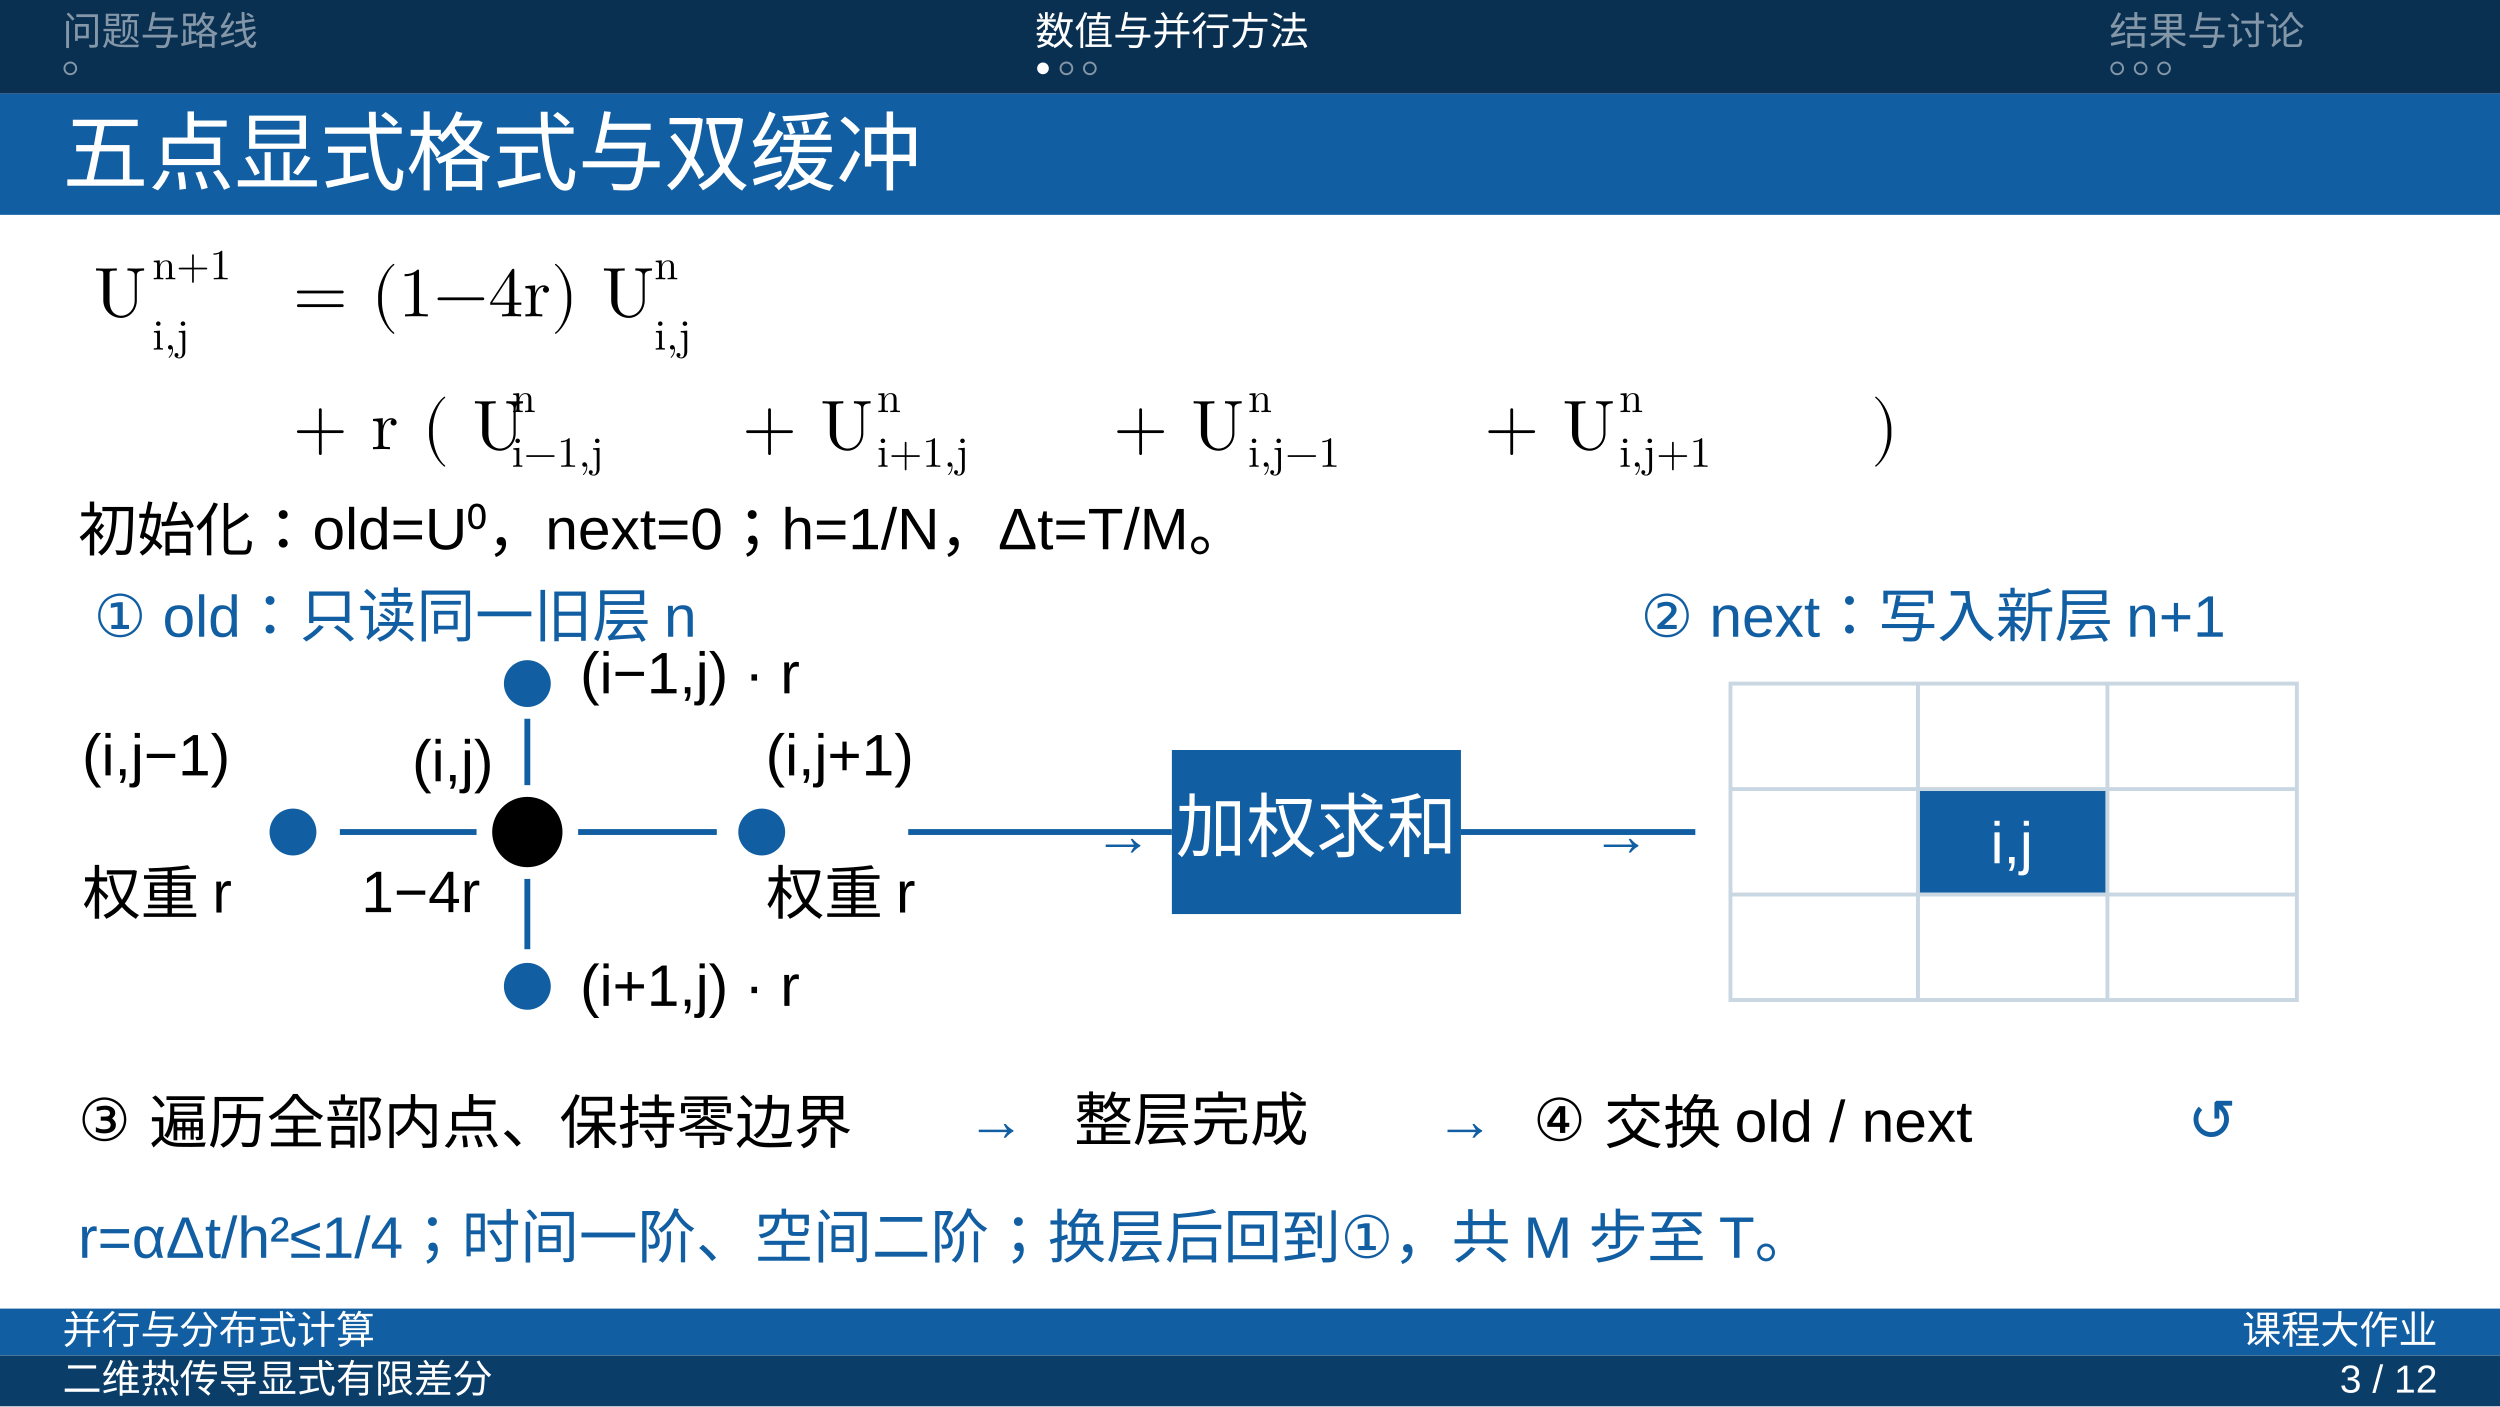
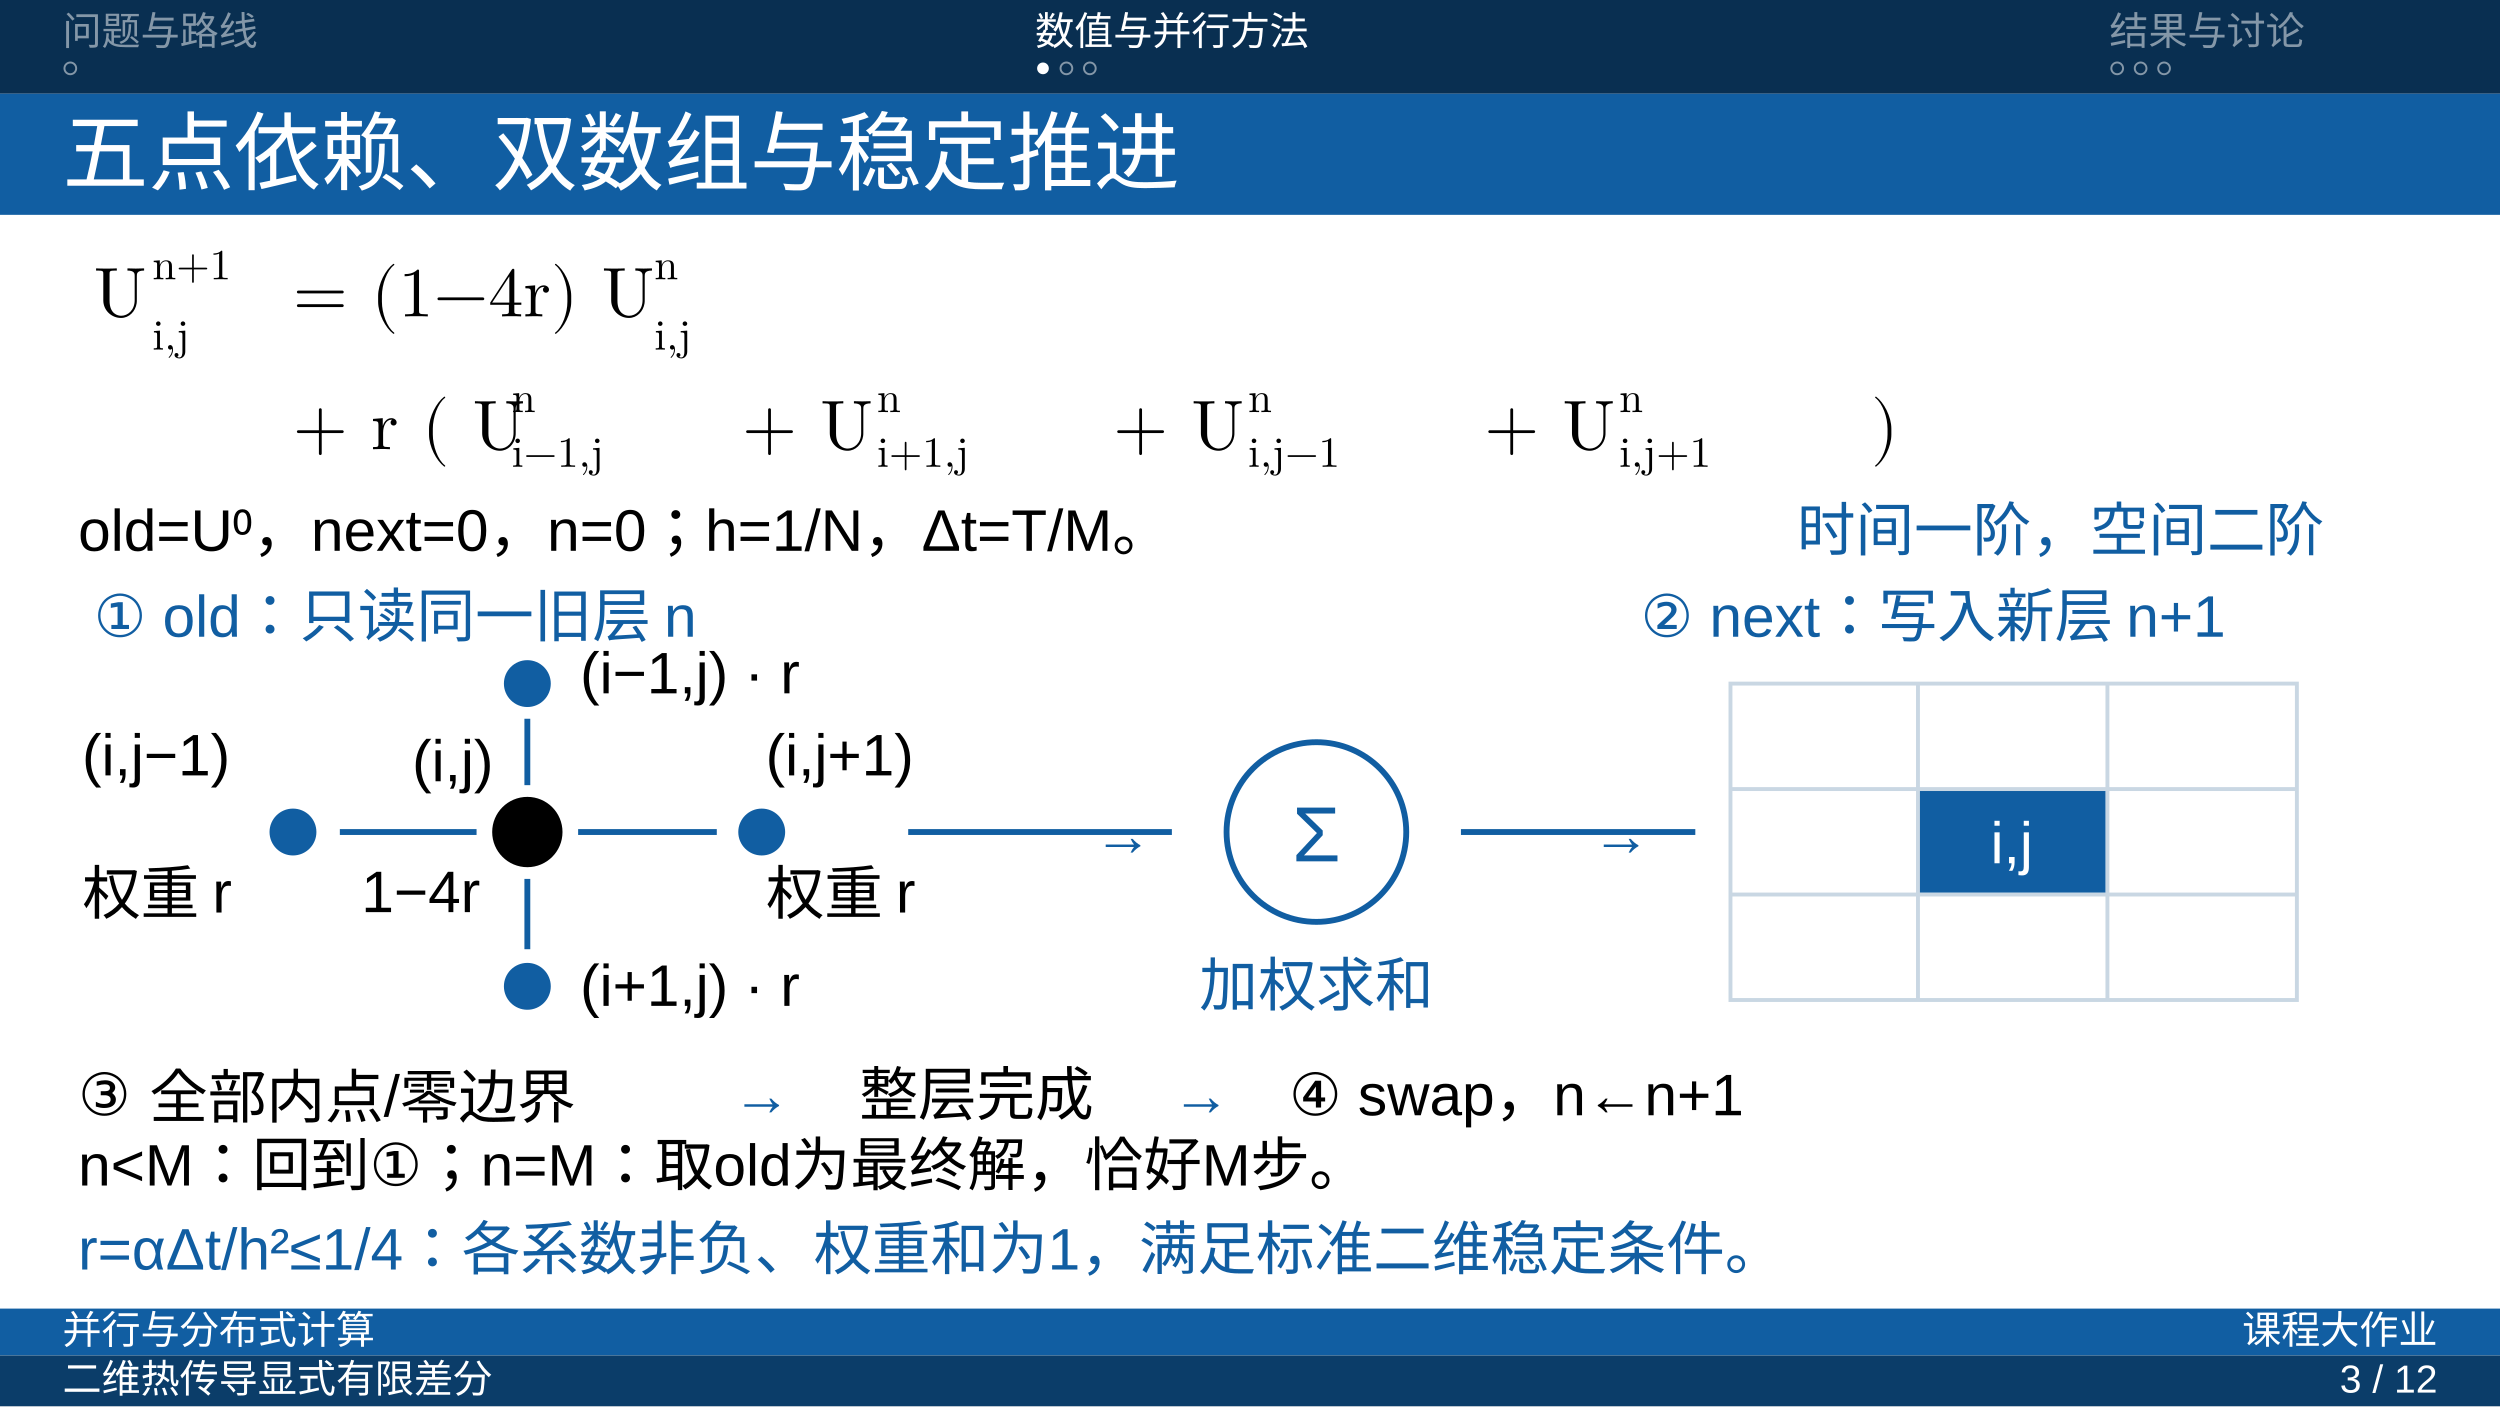
<svg xmlns="http://www.w3.org/2000/svg" viewBox="0 0 1280 720" font-family="KaiTi, Arial" font-size="40" data-pptx-page-role="content">
-   <rect id="bg" data-pptx-role="background" width="1280" height="720" fill="#FFFFFF" />
+   <rect id="bg" data-pptx-role="background" width="1280" height="720" fill="#FFFFFF" data-edit-target="true" data-edit-annotation="这种公式难看" />
  <g id="navigation" data-pptx-role="header" data-pptx-bounds="0 0 1280 48" font-family="SimHei, Arial" font-size="20">
    <rect width="1280" height="48" fill="#092F51" />
    <text x="32" y="23" fill="#8497A8">问题与路线</text>
    <text x="530" y="23" fill="#FFFFFF">数值与并行方法</text>
    <text x="1080" y="23" fill="#8497A8">结果与讨论</text>
    <circle cx="534" cy="35" r="3" fill="#FFFFFF" />
    <g stroke="#8497A8" fill="none">
      <circle cx="36" cy="35" r="3" />
      <circle cx="546" cy="35" r="3" />
      <circle cx="558" cy="35" r="3" />
      <circle cx="1084" cy="35" r="3" />
      <circle cx="1096" cy="35" r="3" />
      <circle cx="1108" cy="35" r="3" />
    </g>
  </g>
  <g id="title" data-pptx-bounds="0 48 1280 62" font-family="SimHei, Arial">
    <rect x="0" y="48" width="1280" height="62" fill="#115EA2" />
-     <text x="32" y="94" font-size="44" fill="#FFFFFF">五点显式格式与双缓冲</text>
+     <text x="32" y="94" font-size="44" fill="#FFFFFF">五点依赖、双数组与稳定推进</text>
  </g>
-   <g id="update-equation" data-pptx-replace-with="formula" data-pptx-x="40" data-pptx-y="124" data-pptx-width="1200" data-pptx-height="126" data-pptx-bounds="40 124 1200 126">
-     <g font-family="Cambria Math" font-size="36" fill="#000000">
-       <text x="48" y="162">U</text>
-       <text x="78" y="143" font-size="22">n+1</text>
-       <text x="78" y="179" font-size="22">i,j</text>
-       <text x="150" y="162">= (1−4r) U</text>
-       <text x="335" y="143" font-size="22">n</text>
-       <text x="335" y="179" font-size="22">i,j</text>
-       <text x="150" y="230">+ r ( U</text>
-       <text x="262" y="211" font-size="22">n</text>
-       <text x="262" y="239" font-size="22">i−1,j</text>
-       <text x="380" y="230">+ U</text>
-       <text x="449" y="211" font-size="22">n</text>
-       <text x="449" y="239" font-size="22">i+1,j</text>
-       <text x="570" y="230">+ U</text>
-       <text x="639" y="211" font-size="22">n</text>
-       <text x="639" y="239" font-size="22">i,j−1</text>
-       <text x="760" y="230">+ U</text>
-       <text x="829" y="211" font-size="22">n</text>
-       <text x="829" y="239" font-size="22">i,j+1</text>
-       <text x="958" y="230">)</text>
+   <g id="update-equation" data-pptx-replace-with="formula" data-pptx-x="40" data-pptx-y="124" data-pptx-width="1200" data-pptx-height="126" data-pptx-bounds="40 124 1200 126" data-edit-target="true" data-edit-annotation="这种公式难看">
+     <g font-family="Cambria Math" font-size="36" fill="#000000" id="_edit_15" data-edit-target="true" data-edit-annotation="这种公式难看">
+       <text x="48" y="162" id="_edit_16" data-edit-target="true" data-edit-annotation="这种公式难看">U</text>
+       <text x="78" y="143" font-size="22" id="_edit_17" data-edit-target="true" data-edit-annotation="这种公式难看">n+1</text>
+       <text x="78" y="179" font-size="22" id="_edit_18" data-edit-target="true" data-edit-annotation="这种公式难看">i,j</text>
+       <text x="150" y="162" id="_edit_19" data-edit-target="true" data-edit-annotation="这种公式难看">= (1−4r) U</text>
+       <text x="335" y="143" font-size="22" id="_edit_20" data-edit-target="true" data-edit-annotation="这种公式难看">n</text>
+       <text x="335" y="179" font-size="22" id="_edit_21" data-edit-target="true" data-edit-annotation="这种公式难看">i,j</text>
+       <text x="150" y="230" id="_edit_22" data-edit-target="true" data-edit-annotation="这种公式难看">+ r ( U</text>
+       <text x="262" y="211" font-size="22" id="_edit_23" data-edit-target="true" data-edit-annotation="这种公式难看">n</text>
+       <text x="262" y="239" font-size="22" id="_edit_24" data-edit-target="true" data-edit-annotation="这种公式难看">i−1,j</text>
+       <text x="380" y="230" id="_edit_25" data-edit-target="true" data-edit-annotation="这种公式难看">+ U</text>
+       <text x="449" y="211" font-size="22" id="_edit_26" data-edit-target="true" data-edit-annotation="这种公式难看">n</text>
+       <text x="449" y="239" font-size="22" id="_edit_27" data-edit-target="true" data-edit-annotation="这种公式难看">i+1,j</text>
+       <text x="570" y="230" id="_edit_28" data-edit-target="true" data-edit-annotation="这种公式难看">+ U</text>
+       <text x="639" y="211" font-size="22" id="_edit_29" data-edit-target="true" data-edit-annotation="这种公式难看">n</text>
+       <text x="639" y="239" font-size="22" id="_edit_30" data-edit-target="true" data-edit-annotation="这种公式难看">i,j−1</text>
+       <text x="760" y="230" id="_edit_31" data-edit-target="true" data-edit-annotation="这种公式难看">+ U</text>
+       <text x="829" y="211" font-size="22" id="_edit_32" data-edit-target="true" data-edit-annotation="这种公式难看">n</text>
+       <text x="829" y="239" font-size="22" id="_edit_33" data-edit-target="true" data-edit-annotation="这种公式难看">i,j+1</text>
+       <text x="958" y="230" id="_edit_34" data-edit-target="true" data-edit-annotation="这种公式难看">)</text>
    </g>
  </g>
  <g id="initial-buffers" data-pptx-bounds="40 252 1200 40" font-size="30" fill="#000000">
-     <text x="40" y="282">初始化：old=U⁰，next=0；h=1/N，Δt=T/M。</text>
+     <text x="40" y="282">old=U⁰，next=0，n=0；h=1/N，Δt=T/M。</text>
+     <text x="920" y="282" fill="#115EA2">时间一阶，空间二阶</text>
  </g>
  <g id="stencil-mechanism" data-pptx-bounds="40 296 1200 244" font-size="30" fill="#000000">
    <text x="48" y="326" font-family="SimHei, Arial" fill="#115EA2">① old：只读同一旧层 n</text>
    <text x="840" y="326" font-family="SimHei, Arial" fill="#115EA2">② next：写入新层 n+1</text>
    <g stroke="#115EA2" stroke-width="3" fill="none">
      <line x1="270" y1="368" x2="270" y2="402" />
      <line x1="270" y1="450" x2="270" y2="486" />
      <line x1="174" y1="426" x2="244" y2="426" />
      <line x1="296" y1="426" x2="367" y2="426" />
      <line x1="465" y1="426" x2="600" y2="426" />
      <line x1="748" y1="426" x2="868" y2="426" />
    </g>
    <g fill="#115EA2">
      <circle cx="270" cy="350" r="12" />
      <circle cx="150" cy="426" r="12" />
      <circle cx="390" cy="426" r="12" />
      <circle cx="270" cy="505" r="12" />
    </g>
    <circle cx="270" cy="426" r="18" />
-     <text x="297" y="355">(i−1,j) · r</text>
+     <text x="297" y="355" id="_edit_52" data-edit-target="true" data-edit-annotation="位置偏移严重，可能字体过于大了，挡住了下方的内容">(i−1,j) · r</text>
    <text x="42" y="397">(i,j−1)</text>
    <text x="42" y="468">权重 r</text>
    <text x="392" y="397">(i,j+1)</text>
    <text x="392" y="468">权重 r</text>
    <text x="297" y="515">(i+1,j) · r</text>
    <text x="211" y="400">(i,j)</text>
    <text x="185" y="467">1−4r</text>
-     <rect x="600" y="384" width="148" height="84" fill="#115EA2" />
-     <text x="674" y="436" text-anchor="middle" fill="#FFFFFF" font-size="36">加权求和</text>
+     <circle cx="674" cy="426" r="46" fill="#FFFFFF" stroke="#115EA2" stroke-width="3" />
+     <text x="674" y="441" text-anchor="middle" fill="#115EA2" font-size="40">Σ</text>
+     <text x="674" y="515" text-anchor="middle" fill="#115EA2">加权求和</text>
    <text x="560" y="438" fill="#115EA2">→</text>
    <text x="815" y="438" fill="#115EA2">→</text>
    <rect x="886" y="350" width="290" height="162" fill="none" stroke="#C9D7E3" stroke-width="2" />
    <g stroke="#C9D7E3" stroke-width="2">
      <line x1="982" y1="350" x2="982" y2="512" />
      <line x1="1079" y1="350" x2="1079" y2="512" />
      <line x1="886" y1="404" x2="1176" y2="404" />
      <line x1="886" y1="458" x2="1176" y2="458" />
    </g>
    <rect x="983" y="405" width="95" height="52" fill="#115EA2" />
    <text x="1030" y="442" text-anchor="middle" fill="#FFFFFF">i,j</text>
  </g>
-   <g id="whole-layer-loop" data-pptx-bounds="40 546 1200 60" font-size="30" font-family="SimHei, Arial" fill="#000000">
-     <text x="40" y="584">③ 遍历全部内点、保持零边界</text>
-     <text x="495" y="584" fill="#115EA2">→</text>
-     <text x="550" y="584">整层完成</text>
-     <text x="735" y="584" fill="#115EA2">→</text>
-     <text x="785" y="584">④ 交换 old / next</text>
-     <text x="1120" y="584" fill="#115EA2">↺</text>
+   <g id="whole-layer-loop" data-pptx-bounds="40 540 1200 78" font-size="30" font-family="SimHei, Arial" fill="#000000">
+     <text x="40" y="571">③ 全部内点/零边界</text>
+     <text x="375" y="571" fill="#115EA2">→</text>
+     <text x="440" y="571">整层完成</text>
+     <text x="600" y="571" fill="#115EA2">→</text>
+     <text x="660" y="571">④ swap，n←n+1</text>
+     <text x="40" y="607">n&lt;M：回到①；n=M：取old为最终解，恰好M步。</text>
  </g>
-   <g id="stability-and-repeat" data-pptx-bounds="40 612 1200 46" font-size="30" fill="#115EA2">
-     <text x="40" y="644">r=αΔt/h²≤1/4；时间一阶、空间二阶；换层后回到①，共 M 步至 T。</text>
+   <g id="stability-and-repeat" data-pptx-bounds="40 620 1200 44" font-size="30" fill="#115EA2">
+     <text x="40" y="650">r=αΔt/h²≤1/4：各系数非负、权重和为1，满足标准二维稳定条件。</text>
  </g>
  <g id="footer" data-pptx-role="footer" data-pptx-bounds="0 670 1280 50" font-family="SimHei, Arial" font-size="20" fill="#FFFFFF">
    <rect x="0" y="670" width="1280" height="24" fill="#115EA2" />
    <rect x="0" y="694" width="1280" height="26" fill="#0B3D69" />
    <text x="32" y="688">并行与分布式计算</text>
    <text x="1248" y="688" text-anchor="end">课程大作业</text>
    <text x="32" y="713">二维热传导显式有限差分</text>
    <text x="1248" y="713" text-anchor="end">3 / 12</text>
  </g>
</svg>
